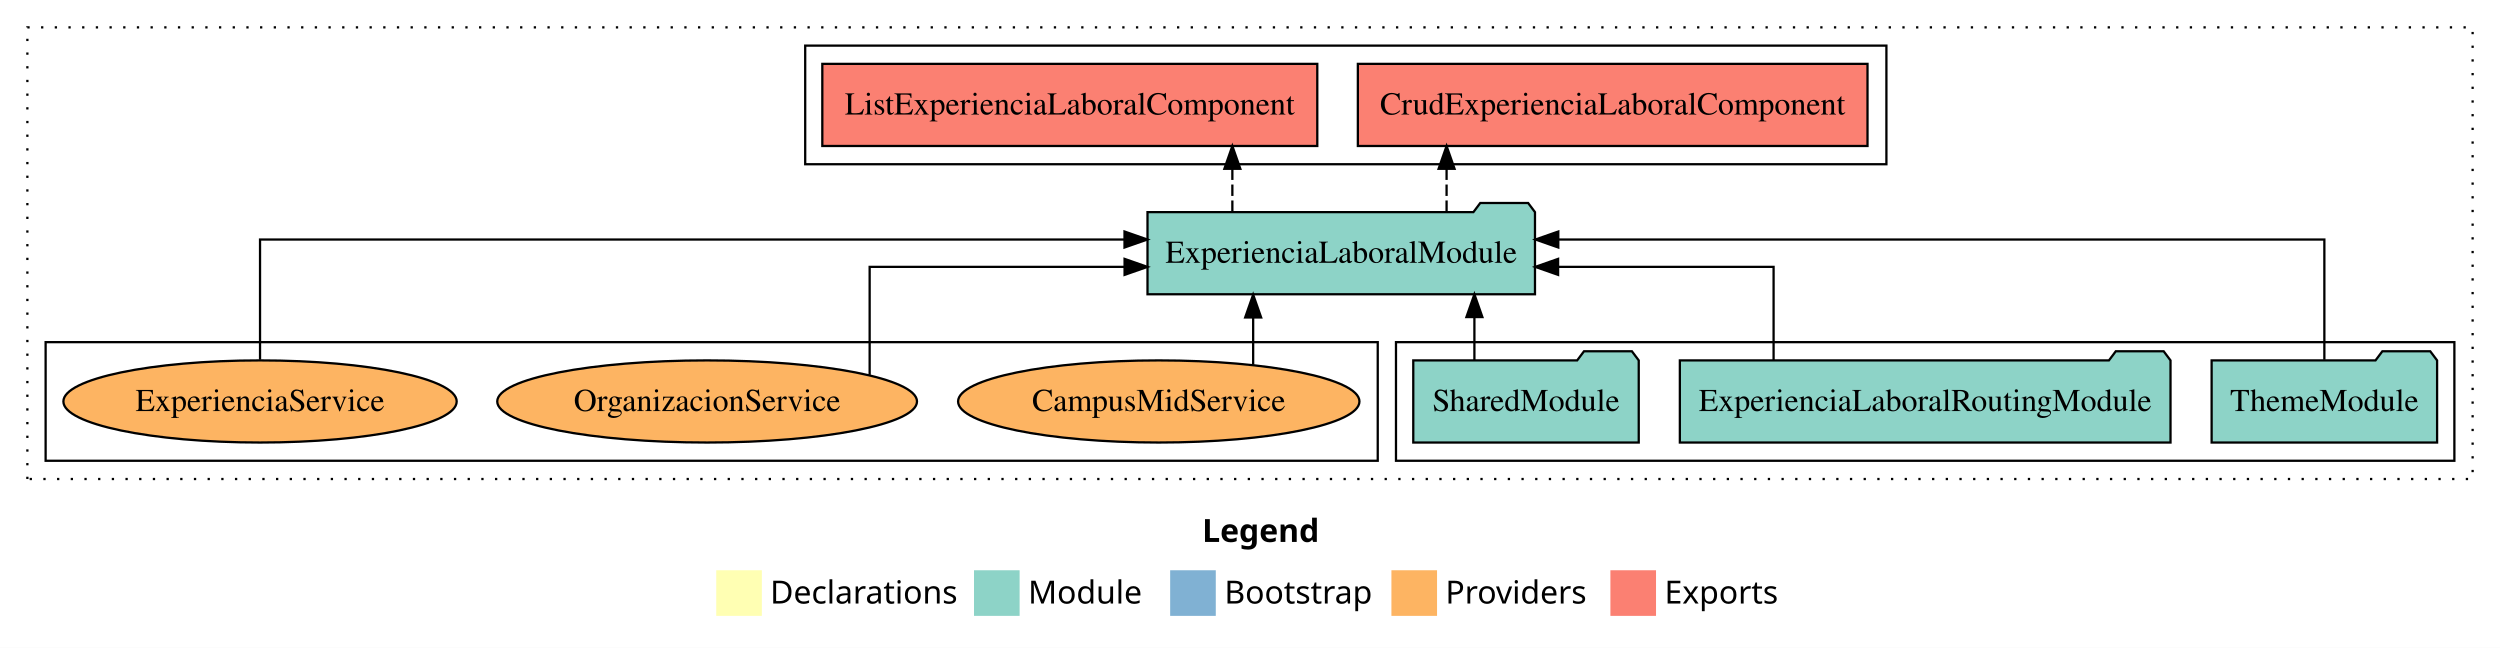
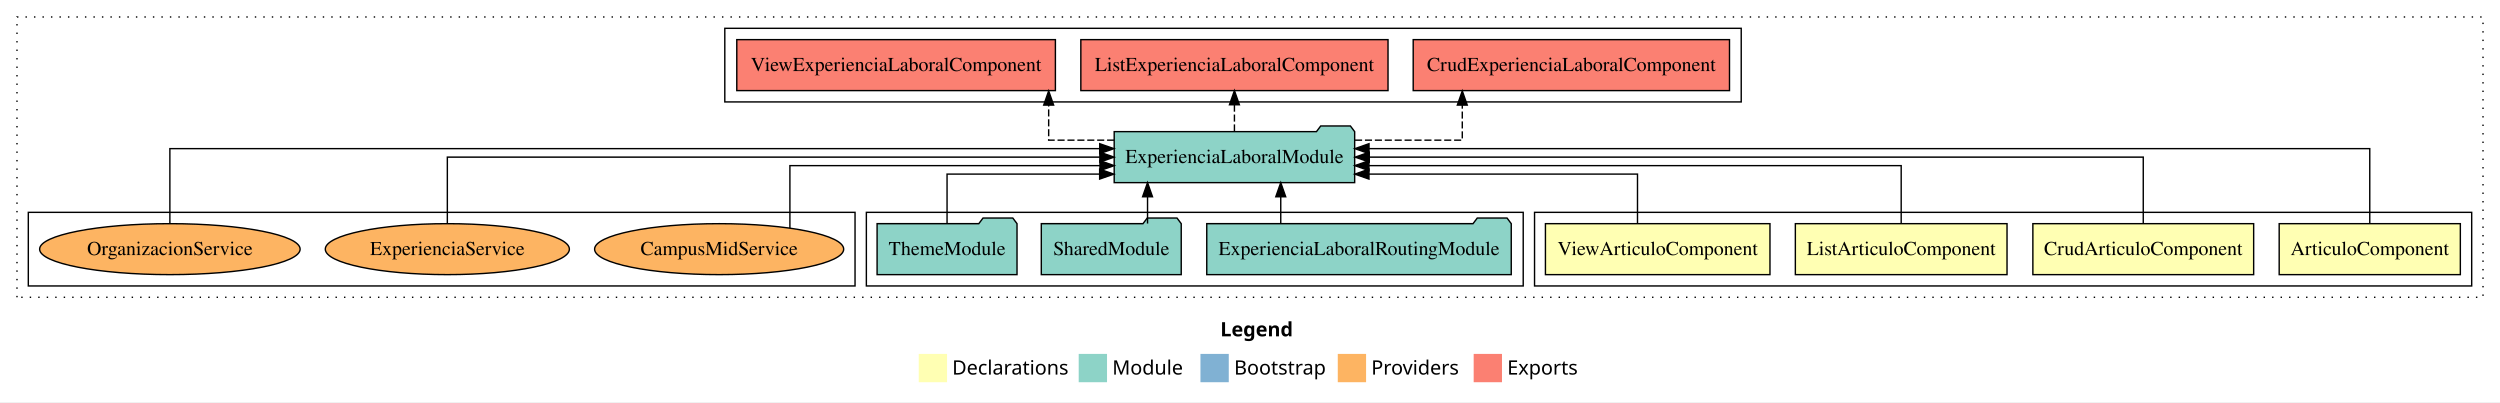
- <svg xmlns="http://www.w3.org/2000/svg" width="1096pt" height="284pt" viewBox="0.00 0.00 1096.00 284.00">
+ <svg xmlns="http://www.w3.org/2000/svg" width="1766pt" height="284pt" viewBox="0.00 0.00 1766.00 284.00">
  <g id="graph0" class="graph" transform="scale(1 1) rotate(0) translate(4 280)">
-     <polygon fill="#ffffff" stroke="transparent" points="-4,4 -4,-280 1092,-280 1092,4 -4,4" />
-     <text text-anchor="start" x="523.009" y="-42.4" font-family="sans-serif" font-weight="bold" font-size="14.00" fill="#000000">Legend</text>
-     <polygon fill="#ffffb3" stroke="transparent" points="310,-10 310,-30 330,-30 330,-10 310,-10" />
-     <text text-anchor="start" x="333.629" y="-15.4" font-family="sans-serif" font-size="14.00" fill="#000000">  Declarations</text>
-     <polygon fill="#8dd3c7" stroke="transparent" points="423,-10 423,-30 443,-30 443,-10 423,-10" />
-     <text text-anchor="start" x="446.725" y="-15.4" font-family="sans-serif" font-size="14.00" fill="#000000">  Module</text>
-     <polygon fill="#80b1d3" stroke="transparent" points="509,-10 509,-30 529,-30 529,-10 509,-10" />
-     <text text-anchor="start" x="532.781" y="-15.4" font-family="sans-serif" font-size="14.00" fill="#000000">  Bootstrap</text>
-     <polygon fill="#fdb462" stroke="transparent" points="606,-10 606,-30 626,-30 626,-10 606,-10" />
-     <text text-anchor="start" x="629.673" y="-15.4" font-family="sans-serif" font-size="14.00" fill="#000000">  Providers</text>
-     <polygon fill="#fb8072" stroke="transparent" points="702,-10 702,-30 722,-30 722,-10 702,-10" />
-     <text text-anchor="start" x="725.726" y="-15.4" font-family="sans-serif" font-size="14.00" fill="#000000">  Exports</text>
+     <polygon fill="#ffffff" stroke="transparent" points="-4,4 -4,-280 1762,-280 1762,4 -4,4" />
+     <text text-anchor="start" x="858.009" y="-42.4" font-family="sans-serif" font-weight="bold" font-size="14.00" fill="#000000">Legend</text>
+     <polygon fill="#ffffb3" stroke="transparent" points="645,-10 645,-30 665,-30 665,-10 645,-10" />
+     <text text-anchor="start" x="668.629" y="-15.4" font-family="sans-serif" font-size="14.00" fill="#000000">  Declarations</text>
+     <polygon fill="#8dd3c7" stroke="transparent" points="758,-10 758,-30 778,-30 778,-10 758,-10" />
+     <text text-anchor="start" x="781.725" y="-15.4" font-family="sans-serif" font-size="14.00" fill="#000000">  Module</text>
+     <polygon fill="#80b1d3" stroke="transparent" points="844,-10 844,-30 864,-30 864,-10 844,-10" />
+     <text text-anchor="start" x="867.781" y="-15.4" font-family="sans-serif" font-size="14.00" fill="#000000">  Bootstrap</text>
+     <polygon fill="#fdb462" stroke="transparent" points="941,-10 941,-30 961,-30 961,-10 941,-10" />
+     <text text-anchor="start" x="964.673" y="-15.4" font-family="sans-serif" font-size="14.00" fill="#000000">  Providers</text>
+     <polygon fill="#fb8072" stroke="transparent" points="1037,-10 1037,-30 1057,-30 1057,-10 1037,-10" />
+     <text text-anchor="start" x="1060.726" y="-15.4" font-family="sans-serif" font-size="14.00" fill="#000000">  Exports</text>
    <g id="clust1" class="cluster">
-       <polygon fill="none" stroke="#000000" stroke-dasharray="1,5" points="8,-70 8,-268 1080,-268 1080,-70 8,-70" />
+       <polygon fill="none" stroke="#000000" stroke-dasharray="1,5" points="8,-70 8,-268 1750,-268 1750,-70 8,-70" />
    </g>
-     <g id="clust3" class="cluster">
+     <g id="clust2" class="cluster">
+       <polygon fill="none" stroke="#000000" points="1080,-78 1080,-130 1742,-130 1742,-78 1080,-78" />
+     </g>
+     <g id="clust7" class="cluster">
      <polygon fill="none" stroke="#000000" points="608,-78 608,-130 1072,-130 1072,-78 608,-78" />
    </g>
-     <g id="clust4" class="cluster">
-       <polygon fill="none" stroke="#000000" points="349,-208 349,-260 823,-260 823,-208 349,-208" />
+     <g id="clust8" class="cluster">
+       <polygon fill="none" stroke="#000000" points="508,-208 508,-260 1226,-260 1226,-208 508,-208" />
    </g>
-     <g id="clust6" class="cluster">
+     <g id="clust10" class="cluster">
      <polygon fill="none" stroke="#000000" points="16,-78 16,-130 600,-130 600,-78 16,-78" />
    </g>
    <g id="node1" class="node">
-       <polygon fill="#8dd3c7" stroke="#000000" points="1064.423,-122 1061.423,-126 1040.423,-126 1037.423,-122 965.577,-122 965.577,-86 1064.423,-86 1064.423,-122" />
-       <text text-anchor="middle" x="1015" y="-99.8" font-family="Times,serif" font-size="14.00" fill="#000000">ThemeModule</text>
+       <polygon fill="#ffffb3" stroke="#000000" points="1733.986,-122 1606.014,-122 1606.014,-86 1733.986,-86 1733.986,-122" />
+       <text text-anchor="middle" x="1670" y="-99.8" font-family="Times,serif" font-size="14.00" fill="#000000">ArticuloComponent</text>
+     </g>
+     <g id="node5" class="node">
+       <polygon fill="#8dd3c7" stroke="#000000" points="952.936,-187 949.936,-191 928.936,-191 925.936,-187 783.064,-187 783.064,-151 952.936,-151 952.936,-187" />
+       <text text-anchor="middle" x="868" y="-164.8" font-family="Times,serif" font-size="14.00" fill="#000000">ExperienciaLaboralModule</text>
+     </g>
+     <g id="edge1" class="edge">
+       <path fill="none" stroke="#000000" d="M1670,-122.284C1670,-143.321 1670,-175 1670,-175 1670,-175 963.069,-175 963.069,-175" />
+       <polygon fill="#000000" stroke="#000000" points="963.069,-171.5 953.069,-175 963.069,-178.5 963.069,-171.5" />
+     </g>
+     <g id="node2" class="node">
+       <polygon fill="#ffffb3" stroke="#000000" points="1587.983,-122 1432.017,-122 1432.017,-86 1587.983,-86 1587.983,-122" />
+       <text text-anchor="middle" x="1510" y="-99.8" font-family="Times,serif" font-size="14.00" fill="#000000">CrudArticuloComponent</text>
+     </g>
+     <g id="edge2" class="edge">
+       <path fill="none" stroke="#000000" d="M1510,-122.106C1510,-141.339 1510,-169 1510,-169 1510,-169 963.253,-169 963.253,-169" />
+       <polygon fill="#000000" stroke="#000000" points="963.253,-165.5 953.253,-169 963.253,-172.5 963.253,-165.5" />
+     </g>
+     <g id="node3" class="node">
+       <polygon fill="#ffffb3" stroke="#000000" points="1413.765,-122 1264.235,-122 1264.235,-86 1413.765,-86 1413.765,-122" />
+       <text text-anchor="middle" x="1339" y="-99.8" font-family="Times,serif" font-size="14.00" fill="#000000">ListArticuloComponent</text>
+     </g>
+     <g id="edge3" class="edge">
+       <path fill="none" stroke="#000000" d="M1339,-122.022C1339,-139.373 1339,-163 1339,-163 1339,-163 963.022,-163 963.022,-163" />
+       <polygon fill="#000000" stroke="#000000" points="963.022,-159.5 953.022,-163 963.022,-166.5 963.022,-159.5" />
    </g>
    <g id="node4" class="node">
-       <polygon fill="#8dd3c7" stroke="#000000" points="668.936,-187 665.936,-191 644.936,-191 641.936,-187 499.064,-187 499.064,-151 668.936,-151 668.936,-187" />
-       <text text-anchor="middle" x="584" y="-164.8" font-family="Times,serif" font-size="14.00" fill="#000000">ExperienciaLaboralModule</text>
-     </g>
-     <g id="edge1" class="edge">
-       <path fill="none" stroke="#000000" d="M1015,-122.284C1015,-143.321 1015,-175 1015,-175 1015,-175 679.152,-175 679.152,-175" />
-       <polygon fill="#000000" stroke="#000000" points="679.152,-171.5 669.152,-175 679.152,-178.5 679.152,-171.5" />
-     </g>
-     <g id="node2" class="node">
-       <polygon fill="#8dd3c7" stroke="#000000" points="947.553,-122 944.553,-126 923.553,-126 920.553,-122 732.447,-122 732.447,-86 947.553,-86 947.553,-122" />
-       <text text-anchor="middle" x="840" y="-99.8" font-family="Times,serif" font-size="14.00" fill="#000000">ExperienciaLaboralRoutingModule</text>
-     </g>
-     <g id="edge2" class="edge">
-       <path fill="none" stroke="#000000" d="M773.54,-122.022C773.54,-139.373 773.54,-163 773.54,-163 773.54,-163 679.068,-163 679.068,-163" />
-       <polygon fill="#000000" stroke="#000000" points="679.068,-159.5 669.068,-163 679.068,-166.5 679.068,-159.5" />
-     </g>
-     <g id="node3" class="node">
-       <polygon fill="#8dd3c7" stroke="#000000" points="714.423,-122 711.423,-126 690.423,-126 687.423,-122 615.577,-122 615.577,-86 714.423,-86 714.423,-122" />
-       <text text-anchor="middle" x="665" y="-99.8" font-family="Times,serif" font-size="14.00" fill="#000000">SharedModule</text>
-     </g>
-     <g id="edge3" class="edge">
-       <path fill="none" stroke="#000000" d="M642.378,-122.106C642.378,-122.106 642.378,-140.991 642.378,-140.991" />
-       <polygon fill="#000000" stroke="#000000" points="638.878,-140.991 642.378,-150.991 645.878,-140.991 638.878,-140.991" />
-     </g>
-     <g id="node5" class="node">
-       <polygon fill="#fb8072" stroke="#000000" points="814.716,-252 591.284,-252 591.284,-216 814.716,-216 814.716,-252" />
-       <text text-anchor="middle" x="703" y="-229.8" font-family="Times,serif" font-size="14.00" fill="#000000">CrudExperienciaLaboralComponent </text>
+       <polygon fill="#ffffb3" stroke="#000000" points="1246.305,-122 1087.695,-122 1087.695,-86 1246.305,-86 1246.305,-122" />
+       <text text-anchor="middle" x="1167" y="-99.8" font-family="Times,serif" font-size="14.00" fill="#000000">ViewArticuloComponent</text>
    </g>
    <g id="edge4" class="edge">
-       <path fill="none" stroke="#000000" stroke-dasharray="5,2" d="M630.18,-187.106C630.18,-187.106 630.18,-205.991 630.18,-205.991" />
-       <polygon fill="#000000" stroke="#000000" points="626.68,-205.991 630.18,-215.991 633.68,-205.991 626.68,-205.991" />
+       <path fill="none" stroke="#000000" d="M1152.728,-122.24C1152.728,-137.571 1152.728,-157 1152.728,-157 1152.728,-157 963.042,-157 963.042,-157" />
+       <polygon fill="#000000" stroke="#000000" points="963.042,-153.5 953.042,-157 963.042,-160.5 963.042,-153.5" />
+     </g>
+     <g id="node9" class="node">
+       <polygon fill="#fb8072" stroke="#000000" points="1217.716,-252 994.284,-252 994.284,-216 1217.716,-216 1217.716,-252" />
+       <text text-anchor="middle" x="1106" y="-229.8" font-family="Times,serif" font-size="14.00" fill="#000000">CrudExperienciaLaboralComponent </text>
+     </g>
+     <g id="edge8" class="edge">
+       <path fill="none" stroke="#000000" stroke-dasharray="5,2" d="M953.193,-181C991.802,-181 1028.959,-181 1028.959,-181 1028.959,-181 1028.959,-205.76 1028.959,-205.76" />
+       <polygon fill="#000000" stroke="#000000" points="1025.46,-205.76 1028.959,-215.76 1032.46,-205.76 1025.46,-205.76" />
+     </g>
+     <g id="node10" class="node">
+       <polygon fill="#fb8072" stroke="#000000" points="976.497,-252 759.503,-252 759.503,-216 976.497,-216 976.497,-252" />
+       <text text-anchor="middle" x="868" y="-229.8" font-family="Times,serif" font-size="14.00" fill="#000000">ListExperienciaLaboralComponent </text>
+     </g>
+     <g id="edge9" class="edge">
+       <path fill="none" stroke="#000000" stroke-dasharray="5,2" d="M868,-187.106C868,-187.106 868,-205.991 868,-205.991" />
+       <polygon fill="#000000" stroke="#000000" points="864.5,-205.991 868,-215.991 871.5,-205.991 864.5,-205.991" />
+     </g>
+     <g id="node11" class="node">
+       <polygon fill="#fb8072" stroke="#000000" points="741.537,-252 516.463,-252 516.463,-216 741.537,-216 741.537,-252" />
+       <text text-anchor="middle" x="629" y="-229.8" font-family="Times,serif" font-size="14.00" fill="#000000">ViewExperienciaLaboralComponent </text>
+     </g>
+     <g id="edge10" class="edge">
+       <path fill="none" stroke="#000000" stroke-dasharray="5,2" d="M783.042,-181C757.815,-181 736.779,-181 736.779,-181 736.779,-181 736.779,-205.76 736.779,-205.76" />
+       <polygon fill="#000000" stroke="#000000" points="733.279,-205.76 736.779,-215.76 740.279,-205.76 733.279,-205.76" />
    </g>
    <g id="node6" class="node">
-       <polygon fill="#fb8072" stroke="#000000" points="573.497,-252 356.503,-252 356.503,-216 573.497,-216 573.497,-252" />
-       <text text-anchor="middle" x="465" y="-229.8" font-family="Times,serif" font-size="14.00" fill="#000000">ListExperienciaLaboralComponent </text>
+       <polygon fill="#8dd3c7" stroke="#000000" points="1063.553,-122 1060.553,-126 1039.553,-126 1036.553,-122 848.447,-122 848.447,-86 1063.553,-86 1063.553,-122" />
+       <text text-anchor="middle" x="956" y="-99.8" font-family="Times,serif" font-size="14.00" fill="#000000">ExperienciaLaboralRoutingModule</text>
    </g>
    <g id="edge5" class="edge">
-       <path fill="none" stroke="#000000" stroke-dasharray="5,2" d="M536.265,-187.106C536.265,-187.106 536.265,-205.991 536.265,-205.991" />
-       <polygon fill="#000000" stroke="#000000" points="532.765,-205.991 536.265,-215.991 539.765,-205.991 532.765,-205.991" />
+       <path fill="none" stroke="#000000" d="M900.721,-122.106C900.721,-122.106 900.721,-140.991 900.721,-140.991" />
+       <polygon fill="#000000" stroke="#000000" points="897.221,-140.991 900.721,-150.991 904.221,-140.991 897.221,-140.991" />
    </g>
    <g id="node7" class="node">
+       <polygon fill="#8dd3c7" stroke="#000000" points="830.423,-122 827.423,-126 806.423,-126 803.423,-122 731.577,-122 731.577,-86 830.423,-86 830.423,-122" />
+       <text text-anchor="middle" x="781" y="-99.8" font-family="Times,serif" font-size="14.00" fill="#000000">SharedModule</text>
+     </g>
+     <g id="edge6" class="edge">
+       <path fill="none" stroke="#000000" d="M806.622,-122.106C806.622,-122.106 806.622,-140.991 806.622,-140.991" />
+       <polygon fill="#000000" stroke="#000000" points="803.122,-140.991 806.622,-150.991 810.122,-140.991 803.122,-140.991" />
+     </g>
+     <g id="node8" class="node">
+       <polygon fill="#8dd3c7" stroke="#000000" points="714.423,-122 711.423,-126 690.423,-126 687.423,-122 615.577,-122 615.577,-86 714.423,-86 714.423,-122" />
+       <text text-anchor="middle" x="665" y="-99.8" font-family="Times,serif" font-size="14.00" fill="#000000">ThemeModule</text>
+     </g>
+     <g id="edge7" class="edge">
+       <path fill="none" stroke="#000000" d="M665,-122.24C665,-137.571 665,-157 665,-157 665,-157 772.792,-157 772.792,-157" />
+       <polygon fill="#000000" stroke="#000000" points="772.792,-160.5 782.792,-157 772.792,-153.5 772.792,-160.5" />
+     </g>
+     <g id="node12" class="node">
      <ellipse fill="#fdb462" stroke="#000000" cx="504" cy="-104" rx="87.98" ry="18" />
      <text text-anchor="middle" x="504" y="-99.8" font-family="Times,serif" font-size="14.00" fill="#000000">CampusMidService</text>
    </g>
-     <g id="edge6" class="edge">
-       <path fill="none" stroke="#000000" d="M545.386,-120.067C545.386,-120.067 545.386,-140.824 545.386,-140.824" />
-       <polygon fill="#000000" stroke="#000000" points="541.886,-140.824 545.386,-150.824 548.886,-140.824 541.886,-140.824" />
+     <g id="edge11" class="edge">
+       <path fill="none" stroke="#000000" d="M553.986,-118.888C553.986,-136.367 553.986,-163 553.986,-163 553.986,-163 773.023,-163 773.023,-163" />
+       <polygon fill="#000000" stroke="#000000" points="773.023,-166.5 783.023,-163 773.023,-159.5 773.023,-166.5" />
    </g>
-     <g id="node8" class="node">
-       <ellipse fill="#fdb462" stroke="#000000" cx="306" cy="-104" rx="92.012" ry="18" />
-       <text text-anchor="middle" x="306" y="-99.8" font-family="Times,serif" font-size="14.00" fill="#000000">OrganizacionService</text>
+     <g id="node13" class="node">
+       <ellipse fill="#fdb462" stroke="#000000" cx="312" cy="-104" rx="86.212" ry="18" />
+       <text text-anchor="middle" x="312" y="-99.8" font-family="Times,serif" font-size="14.00" fill="#000000">ExperienciaService</text>
    </g>
-     <g id="edge7" class="edge">
-       <path fill="none" stroke="#000000" d="M377.254,-115.656C377.254,-132.851 377.254,-163 377.254,-163 377.254,-163 489.013,-163 489.013,-163" />
-       <polygon fill="#000000" stroke="#000000" points="489.014,-166.5 499.013,-163 489.013,-159.5 489.014,-166.5" />
+     <g id="edge12" class="edge">
+       <path fill="none" stroke="#000000" d="M312,-122.106C312,-141.339 312,-169 312,-169 312,-169 772.95,-169 772.95,-169" />
+       <polygon fill="#000000" stroke="#000000" points="772.95,-172.5 782.95,-169 772.95,-165.5 772.95,-172.5" />
    </g>
-     <g id="node9" class="node">
-       <ellipse fill="#fdb462" stroke="#000000" cx="110" cy="-104" rx="86.212" ry="18" />
-       <text text-anchor="middle" x="110" y="-99.8" font-family="Times,serif" font-size="14.00" fill="#000000">ExperienciaService</text>
+     <g id="node14" class="node">
+       <ellipse fill="#fdb462" stroke="#000000" cx="116" cy="-104" rx="92.012" ry="18" />
+       <text text-anchor="middle" x="116" y="-99.8" font-family="Times,serif" font-size="14.00" fill="#000000">OrganizacionService</text>
    </g>
-     <g id="edge8" class="edge">
-       <path fill="none" stroke="#000000" d="M110,-122.284C110,-143.321 110,-175 110,-175 110,-175 488.985,-175 488.985,-175" />
-       <polygon fill="#000000" stroke="#000000" points="488.985,-178.5 498.985,-175 488.985,-171.5 488.985,-178.5" />
+     <g id="edge13" class="edge">
+       <path fill="none" stroke="#000000" d="M116,-122.284C116,-143.321 116,-175 116,-175 116,-175 772.833,-175 772.833,-175" />
+       <polygon fill="#000000" stroke="#000000" points="772.833,-178.5 782.833,-175 772.833,-171.5 772.833,-178.5" />
    </g>
  </g>
</svg>
